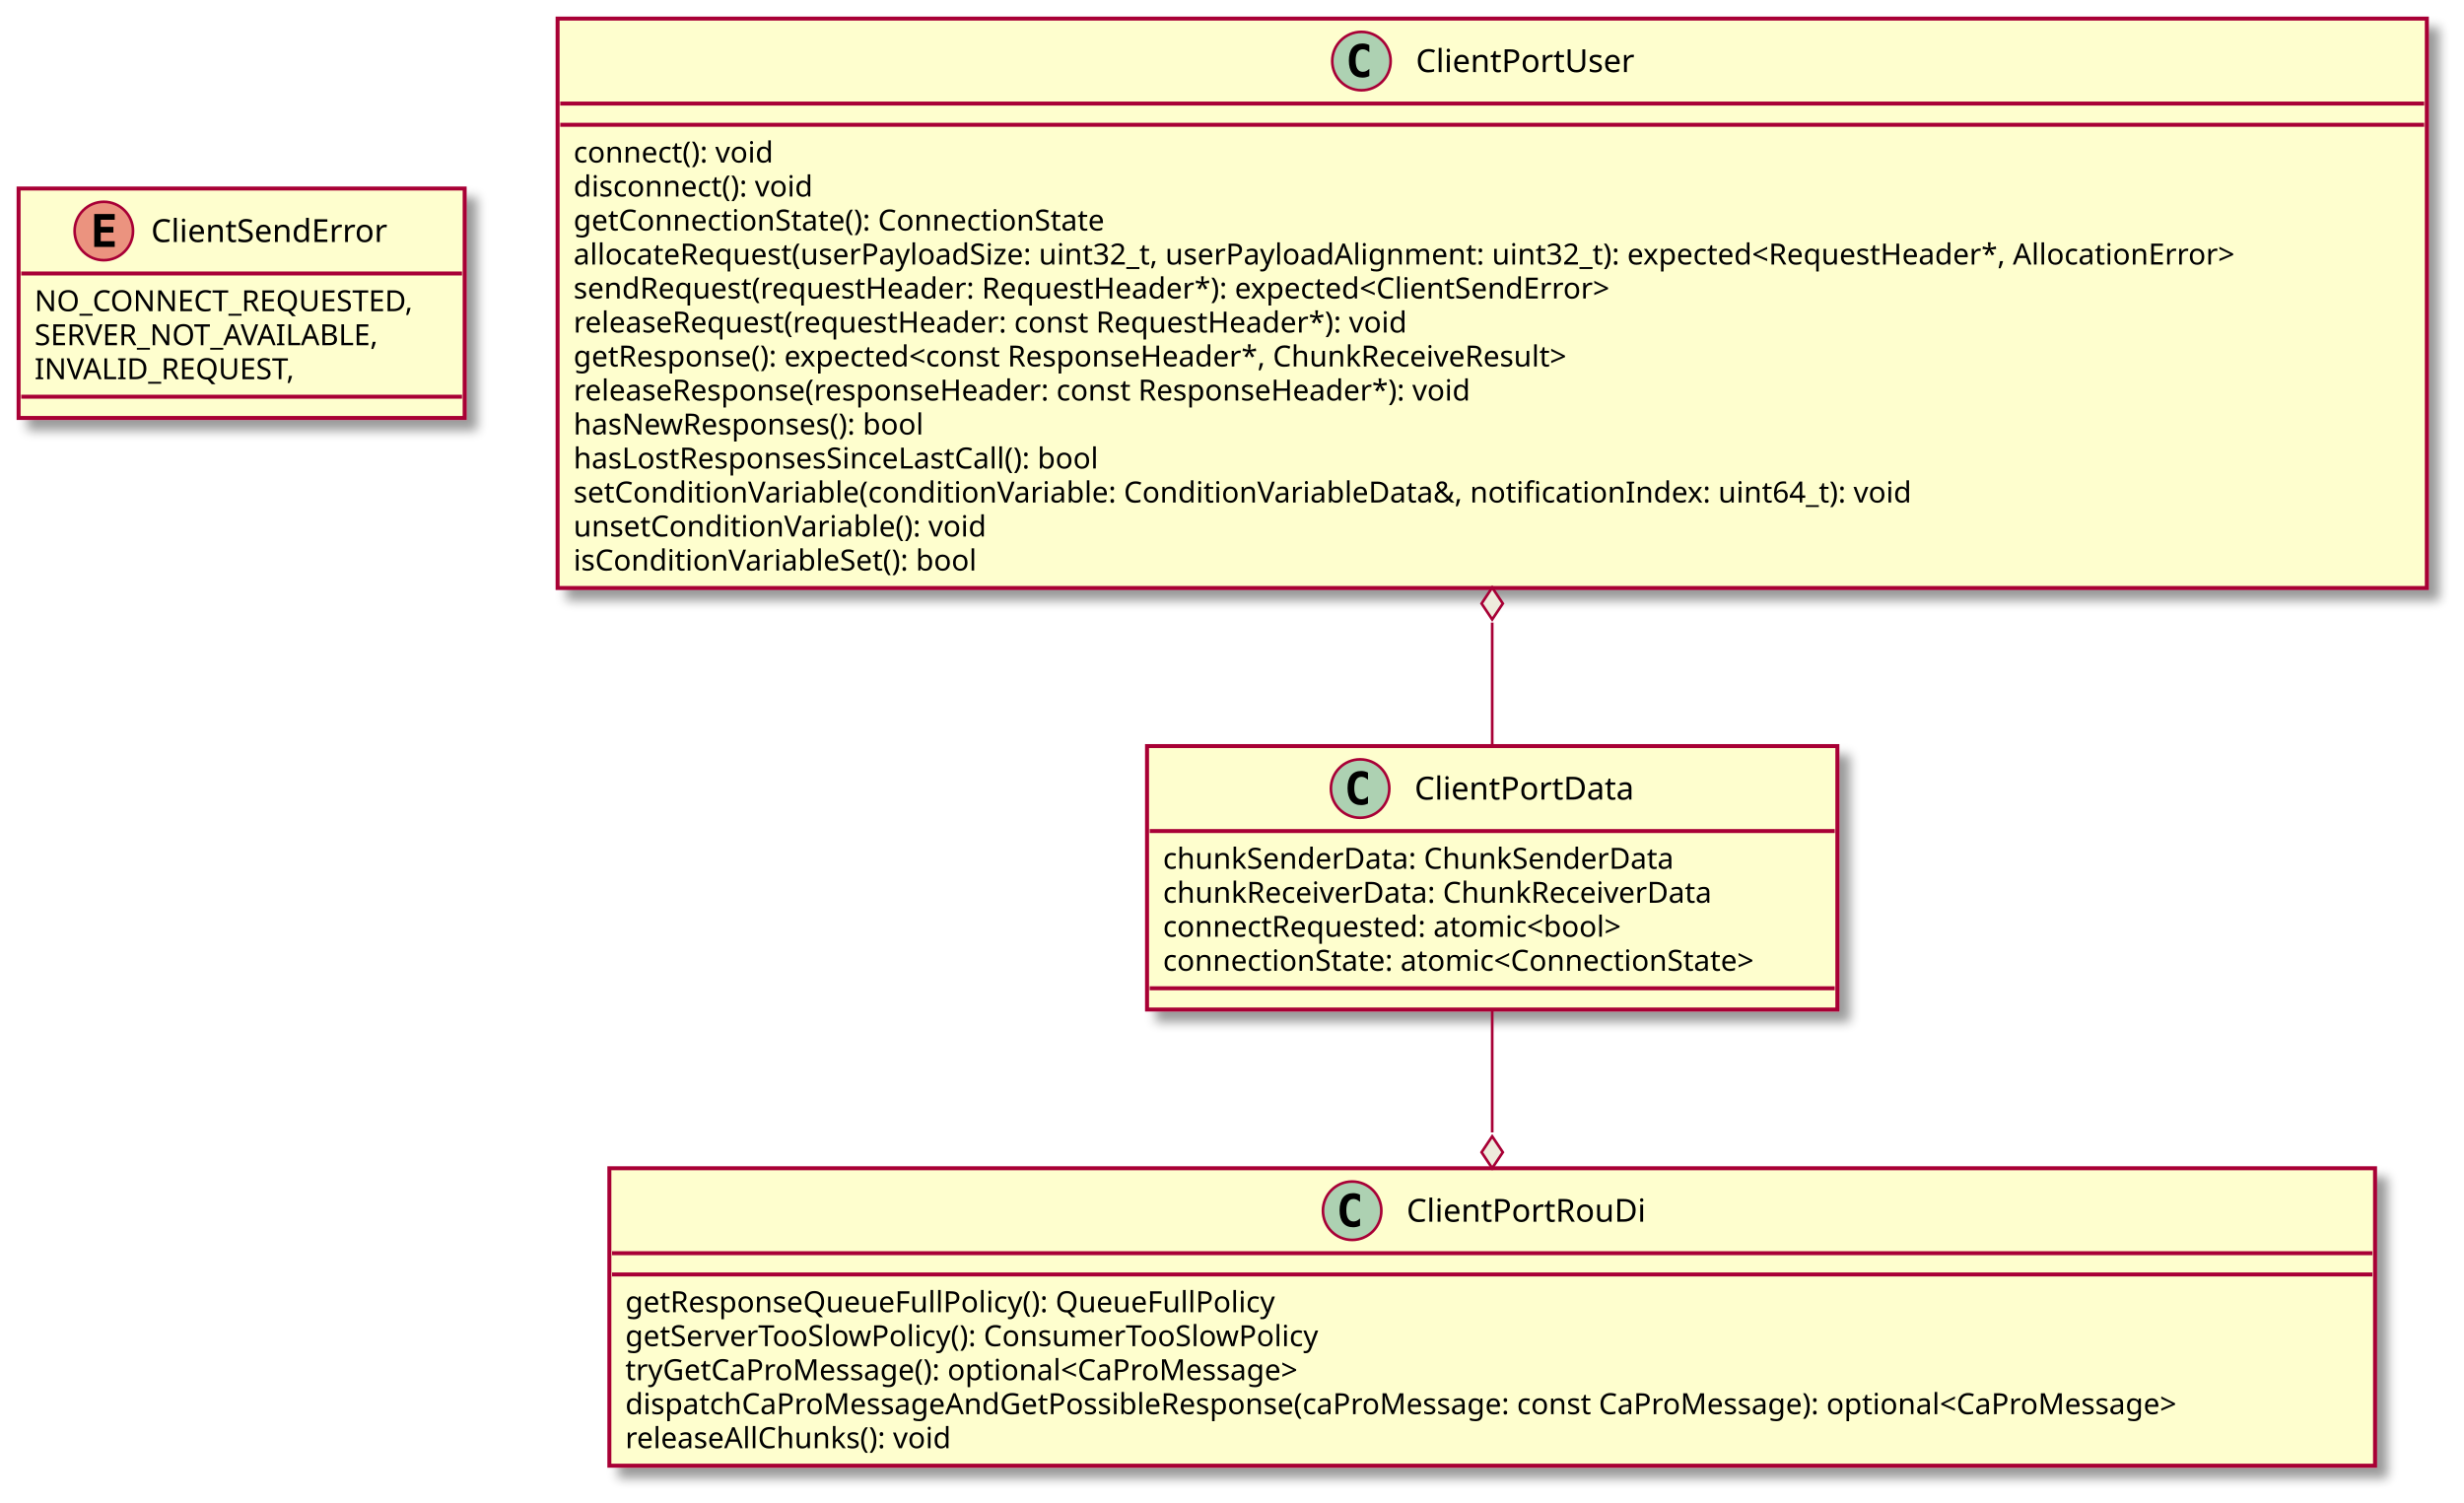
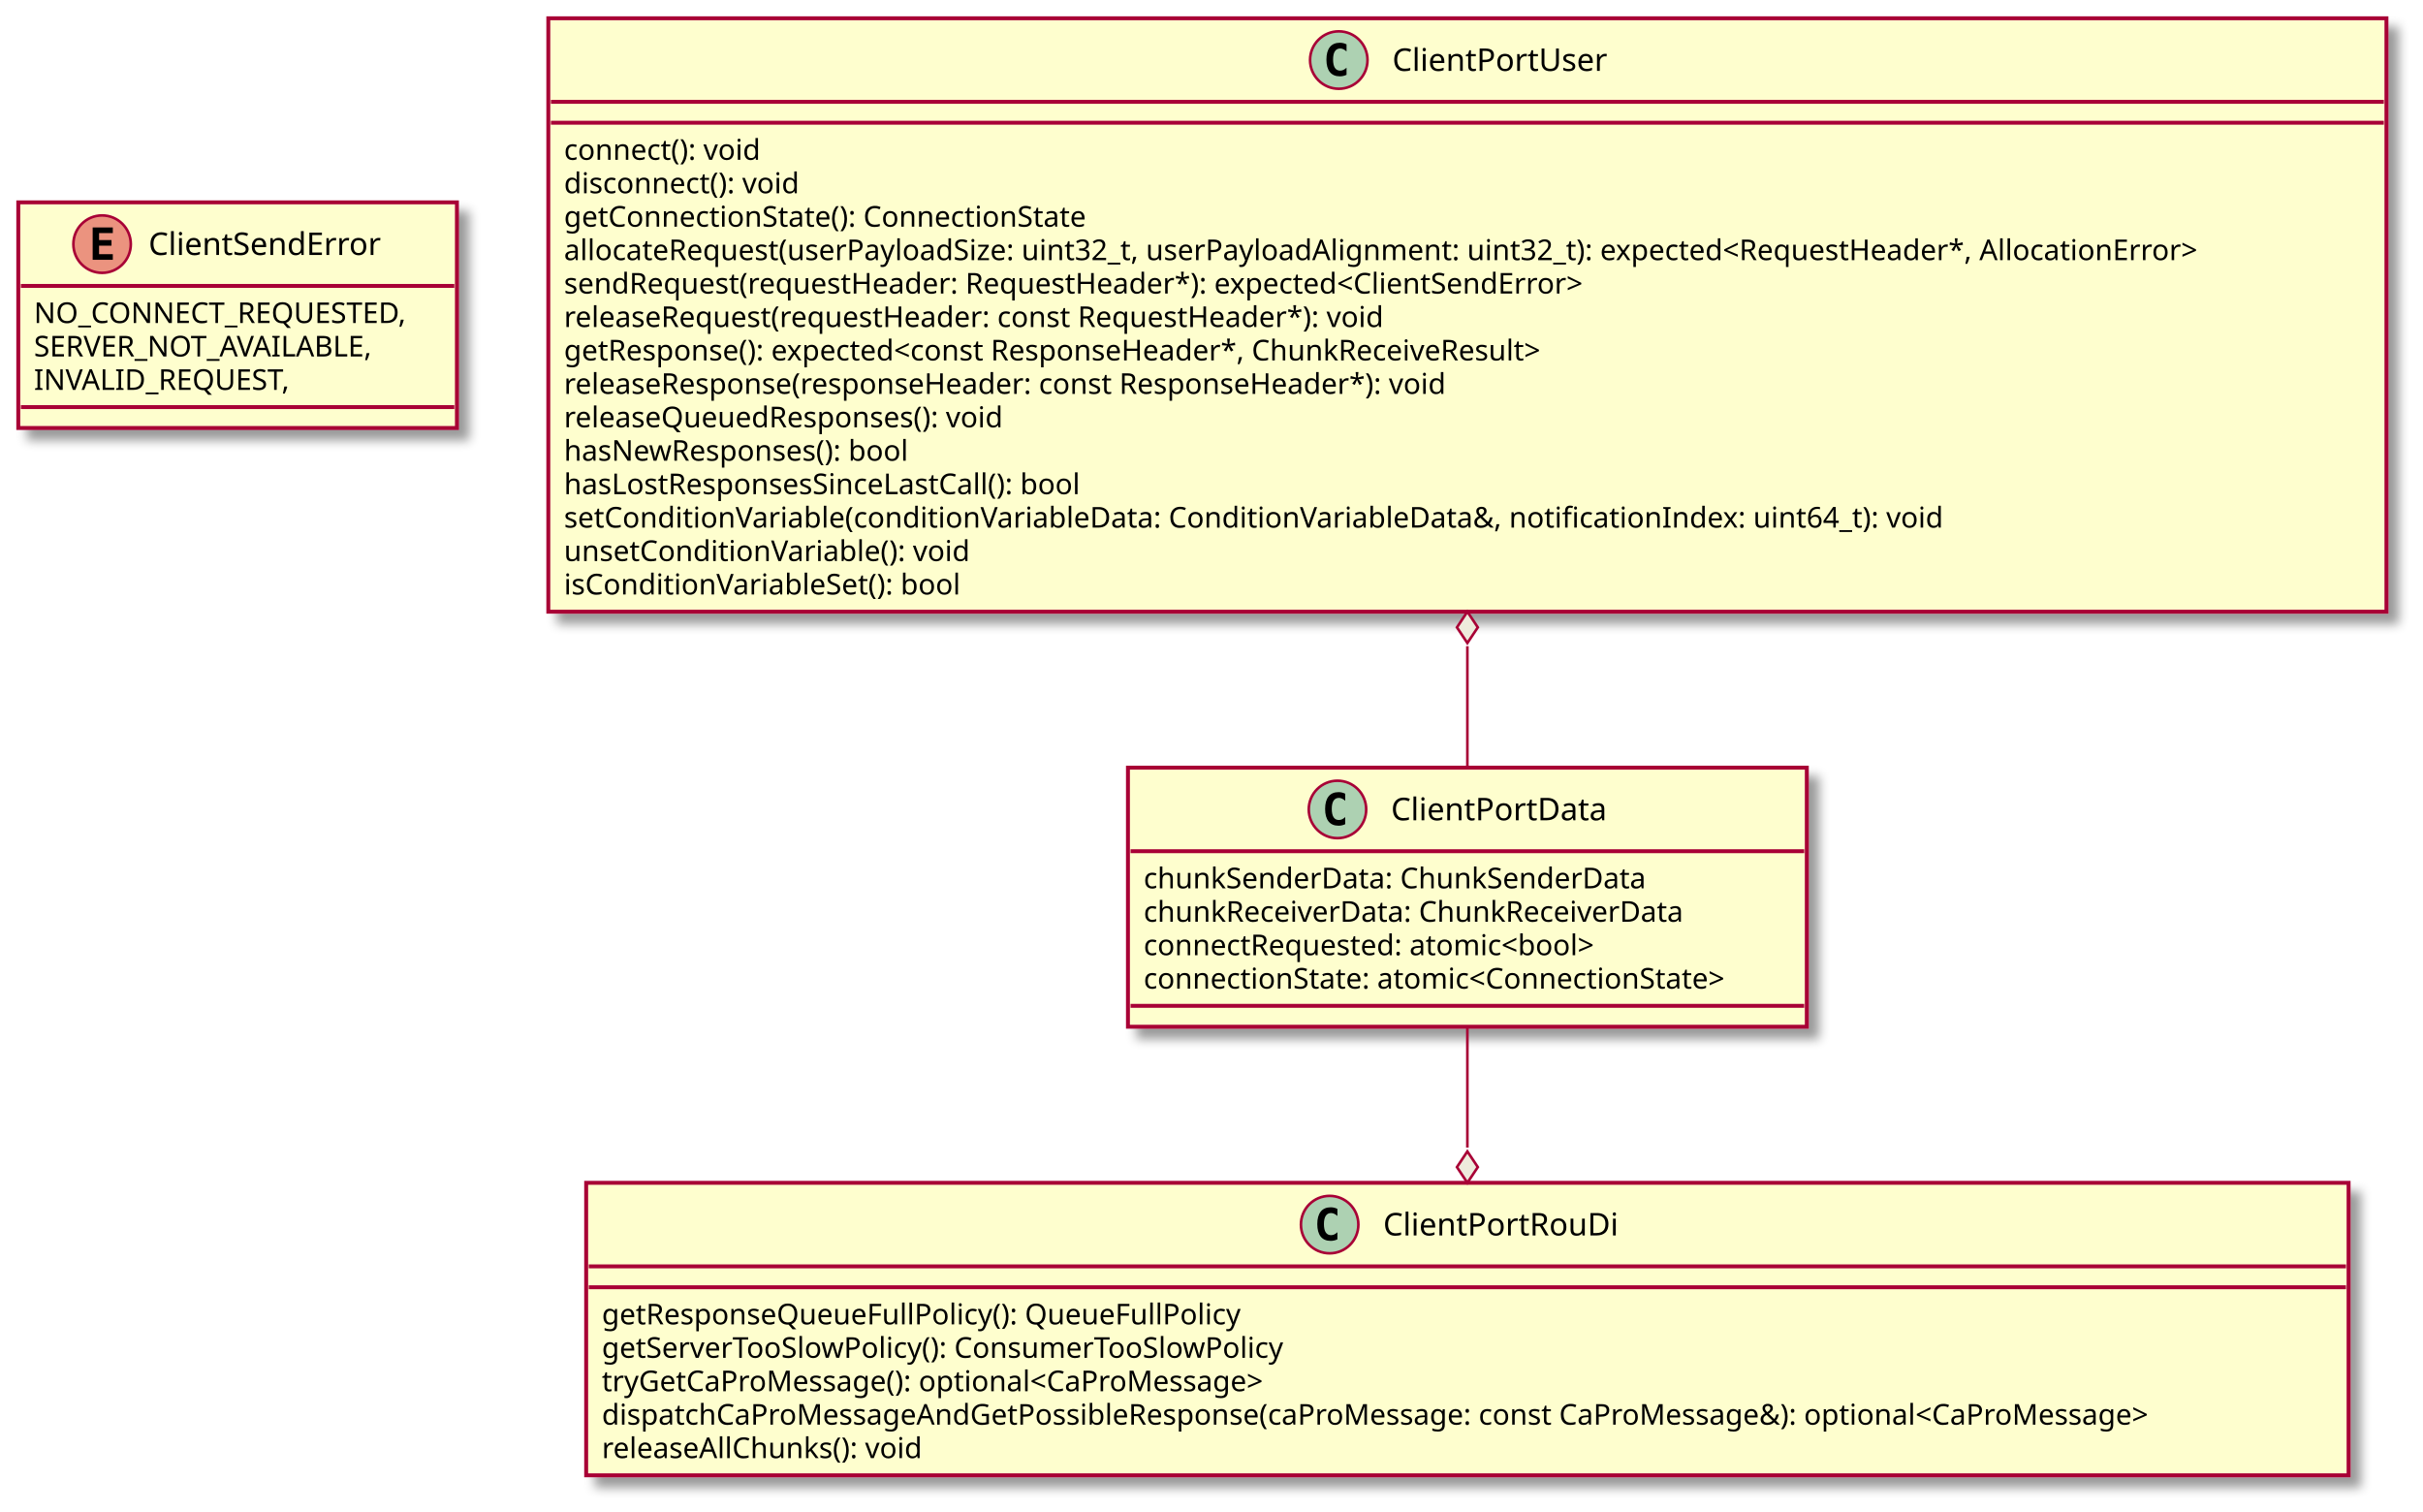
- <svg xmlns="http://www.w3.org/2000/svg" contentScriptType="application/ecmascript" contentStyleType="text/css" height="566px" preserveAspectRatio="none" style="width:928px;height:566px;background:#EEEBDC;" version="1.1" viewBox="0 0 928 566" width="928px" zoomAndPan="magnify">
+ <svg xmlns="http://www.w3.org/2000/svg" contentScriptType="application/ecmascript" contentStyleType="text/css" height="579px" preserveAspectRatio="none" style="width:928px;height:579px;background:#EEEBDC;" version="1.1" viewBox="0 0 928 579" width="928px" zoomAndPan="magnify">
  <defs>
-     <filter height="300%" id="fznr0t1o75wbu" width="300%" x="-1" y="-1">
+     <filter height="300%" id="f1dxydwd98eslq" width="300%" x="-1" y="-1">
      <feGaussianBlur result="blurOut" stdDeviation="2.0" />
      <feColorMatrix in="blurOut" result="blurOut2" type="matrix" values="0 0 0 0 0 0 0 0 0 0 0 0 0 0 0 0 0 0 .4 0" />
      <feOffset dx="4.0" dy="4.0" in="blurOut2" result="blurOut3" />
      <feBlend in="SourceGraphic" in2="blurOut3" mode="normal" />
    </filter>
  </defs>
  <g>
-     <rect codeLine="2" fill="#FEFECE" filter="url(#fznr0t1o75wbu)" height="86.414" id="ClientSendError" style="stroke:#A80036;stroke-width:1.5;" width="168" x="7" y="71" />
-     <ellipse cx="39.1" cy="87" fill="#EB937F" rx="11" ry="11" style="stroke:#A80036;stroke-width:1.0;" />
-     <path d="M43.209,93 L35.491,93 L35.491,80.609 L43.209,80.609 L43.209,82.766 L37.944,82.766 L37.944,85.438 L42.709,85.438 L42.709,87.594 L37.944,87.594 L37.944,90.844 L43.209,90.844 L43.209,93 Z " fill="#000000" />
-     <text fill="#000000" font-family="sans-serif" font-size="12" lengthAdjust="spacing" textLength="98" x="56.9" y="91.154">ClientSendError</text>
-     <line style="stroke:#A80036;stroke-width:1.5;" x1="8" x2="174" y1="103" y2="103" />
-     <text fill="#000000" font-family="sans-serif" font-size="11" lengthAdjust="spacing" textLength="156" x="13" y="117.21">NO_CONNECT_REQUESTED,</text>
-     <text fill="#000000" font-family="sans-serif" font-size="11" lengthAdjust="spacing" textLength="141" x="13" y="130.015">SERVER_NOT_AVAILABLE,</text>
-     <text fill="#000000" font-family="sans-serif" font-size="11" lengthAdjust="spacing" textLength="105" x="13" y="142.82">INVALID_REQUEST,</text>
-     <line style="stroke:#A80036;stroke-width:1.5;" x1="8" x2="174" y1="149.414" y2="149.414" />
-     <rect codeLine="8" fill="#FEFECE" filter="url(#fznr0t1o75wbu)" height="99.219" id="ClientPortData" style="stroke:#A80036;stroke-width:1.5;" width="260" x="432" y="281" />
-     <ellipse cx="512.25" cy="297" fill="#ADD1B2" rx="11" ry="11" style="stroke:#A80036;stroke-width:1.0;" />
-     <path d="M515.219,302.641 Q514.641,302.938 514,303.078 Q513.359,303.234 512.656,303.234 Q510.156,303.234 508.828,301.594 Q507.516,299.938 507.516,296.812 Q507.516,293.688 508.828,292.031 Q510.156,290.375 512.656,290.375 Q513.359,290.375 514,290.531 Q514.656,290.688 515.219,290.984 L515.219,293.703 Q514.594,293.125 514,292.859 Q513.406,292.578 512.781,292.578 Q511.438,292.578 510.75,293.656 Q510.062,294.719 510.062,296.812 Q510.062,298.906 510.75,299.984 Q511.438,301.047 512.781,301.047 Q513.406,301.047 514,300.781 Q514.594,300.5 515.219,299.922 L515.219,302.641 Z " fill="#000000" />
-     <text fill="#000000" font-family="sans-serif" font-size="12" lengthAdjust="spacing" textLength="91" x="532.75" y="301.154">ClientPortData</text>
-     <line style="stroke:#A80036;stroke-width:1.5;" x1="433" x2="691" y1="313" y2="313" />
-     <text fill="#000000" font-family="sans-serif" font-size="11" lengthAdjust="spacing" textLength="210" x="438" y="327.21">chunkSenderData: ChunkSenderData</text>
-     <text fill="#000000" font-family="sans-serif" font-size="11" lengthAdjust="spacing" textLength="224" x="438" y="340.015">chunkReceiverData: ChunkReceiverData</text>
-     <text fill="#000000" font-family="sans-serif" font-size="11" lengthAdjust="spacing" textLength="192" x="438" y="352.82">connectRequested: atomic&lt;bool&gt;</text>
-     <text fill="#000000" font-family="sans-serif" font-size="11" lengthAdjust="spacing" textLength="248" x="438" y="365.625">connectionState: atomic&lt;ConnectionState&gt;</text>
-     <line style="stroke:#A80036;stroke-width:1.5;" x1="433" x2="691" y1="372.219" y2="372.219" />
-     <rect codeLine="15" fill="#FEFECE" filter="url(#fznr0t1o75wbu)" height="214.461" id="ClientPortUser" style="stroke:#A80036;stroke-width:1.5;" width="704" x="210" y="7" />
+     <rect codeLine="2" fill="#FEFECE" filter="url(#f1dxydwd98eslq)" height="86.414" id="ClientSendError" style="stroke:#A80036;stroke-width:1.5;" width="168" x="7" y="77.5" />
+     <ellipse cx="39.1" cy="93.5" fill="#EB937F" rx="11" ry="11" style="stroke:#A80036;stroke-width:1.0;" />
+     <path d="M43.209,99.5 L35.491,99.5 L35.491,87.109 L43.209,87.109 L43.209,89.266 L37.944,89.266 L37.944,91.938 L42.709,91.938 L42.709,94.094 L37.944,94.094 L37.944,97.344 L43.209,97.344 L43.209,99.5 Z " fill="#000000" />
+     <text fill="#000000" font-family="sans-serif" font-size="12" lengthAdjust="spacing" textLength="98" x="56.9" y="97.654">ClientSendError</text>
+     <line style="stroke:#A80036;stroke-width:1.5;" x1="8" x2="174" y1="109.5" y2="109.5" />
+     <text fill="#000000" font-family="sans-serif" font-size="11" lengthAdjust="spacing" textLength="156" x="13" y="123.71">NO_CONNECT_REQUESTED,</text>
+     <text fill="#000000" font-family="sans-serif" font-size="11" lengthAdjust="spacing" textLength="141" x="13" y="136.515">SERVER_NOT_AVAILABLE,</text>
+     <text fill="#000000" font-family="sans-serif" font-size="11" lengthAdjust="spacing" textLength="105" x="13" y="149.32">INVALID_REQUEST,</text>
+     <line style="stroke:#A80036;stroke-width:1.5;" x1="8" x2="174" y1="155.914" y2="155.914" />
+     <rect codeLine="8" fill="#FEFECE" filter="url(#f1dxydwd98eslq)" height="99.219" id="ClientPortData" style="stroke:#A80036;stroke-width:1.5;" width="260" x="432" y="294" />
+     <ellipse cx="512.25" cy="310" fill="#ADD1B2" rx="11" ry="11" style="stroke:#A80036;stroke-width:1.0;" />
+     <path d="M515.219,315.641 Q514.641,315.938 514,316.078 Q513.359,316.234 512.656,316.234 Q510.156,316.234 508.828,314.594 Q507.516,312.938 507.516,309.812 Q507.516,306.688 508.828,305.031 Q510.156,303.375 512.656,303.375 Q513.359,303.375 514,303.531 Q514.656,303.688 515.219,303.984 L515.219,306.703 Q514.594,306.125 514,305.859 Q513.406,305.578 512.781,305.578 Q511.438,305.578 510.75,306.656 Q510.062,307.719 510.062,309.812 Q510.062,311.906 510.75,312.984 Q511.438,314.047 512.781,314.047 Q513.406,314.047 514,313.781 Q514.594,313.5 515.219,312.922 L515.219,315.641 Z " fill="#000000" />
+     <text fill="#000000" font-family="sans-serif" font-size="12" lengthAdjust="spacing" textLength="91" x="532.75" y="314.154">ClientPortData</text>
+     <line style="stroke:#A80036;stroke-width:1.5;" x1="433" x2="691" y1="326" y2="326" />
+     <text fill="#000000" font-family="sans-serif" font-size="11" lengthAdjust="spacing" textLength="210" x="438" y="340.21">chunkSenderData: ChunkSenderData</text>
+     <text fill="#000000" font-family="sans-serif" font-size="11" lengthAdjust="spacing" textLength="224" x="438" y="353.015">chunkReceiverData: ChunkReceiverData</text>
+     <text fill="#000000" font-family="sans-serif" font-size="11" lengthAdjust="spacing" textLength="192" x="438" y="365.82">connectRequested: atomic&lt;bool&gt;</text>
+     <text fill="#000000" font-family="sans-serif" font-size="11" lengthAdjust="spacing" textLength="248" x="438" y="378.625">connectionState: atomic&lt;ConnectionState&gt;</text>
+     <line style="stroke:#A80036;stroke-width:1.5;" x1="433" x2="691" y1="385.219" y2="385.219" />
+     <rect codeLine="15" fill="#FEFECE" filter="url(#f1dxydwd98eslq)" height="227.266" id="ClientPortUser" style="stroke:#A80036;stroke-width:1.5;" width="704" x="210" y="7" />
    <ellipse cx="512.75" cy="23" fill="#ADD1B2" rx="11" ry="11" style="stroke:#A80036;stroke-width:1.0;" />
    <path d="M515.719,28.641 Q515.141,28.938 514.5,29.078 Q513.859,29.234 513.156,29.234 Q510.656,29.234 509.328,27.594 Q508.016,25.938 508.016,22.812 Q508.016,19.688 509.328,18.031 Q510.656,16.375 513.156,16.375 Q513.859,16.375 514.5,16.531 Q515.156,16.688 515.719,16.984 L515.719,19.703 Q515.094,19.125 514.5,18.859 Q513.906,18.578 513.281,18.578 Q511.938,18.578 511.25,19.656 Q510.562,20.719 510.562,22.812 Q510.562,24.906 511.25,25.984 Q511.938,27.047 513.281,27.047 Q513.906,27.047 514.5,26.781 Q515.094,26.5 515.719,25.922 L515.719,28.641 Z " fill="#000000" />
    <text fill="#000000" font-family="sans-serif" font-size="12" lengthAdjust="spacing" textLength="90" x="533.25" y="27.154">ClientPortUser</text>
    <line style="stroke:#A80036;stroke-width:1.5;" x1="211" x2="913" y1="39" y2="39" />
    <line style="stroke:#A80036;stroke-width:1.5;" x1="211" x2="913" y1="47" y2="47" />
    <text fill="#000000" font-family="sans-serif" font-size="11" lengthAdjust="spacing" textLength="83" x="216" y="61.21">connect(): void</text>
    <text fill="#000000" font-family="sans-serif" font-size="11" lengthAdjust="spacing" textLength="100" x="216" y="74.015">disconnect(): void</text>
    <text fill="#000000" font-family="sans-serif" font-size="11" lengthAdjust="spacing" textLength="220" x="216" y="86.82">getConnectionState(): ConnectionState</text>
    <text fill="#000000" font-family="sans-serif" font-size="11" lengthAdjust="spacing" textLength="692" x="216" y="99.624">allocateRequest(userPayloadSize: uint32_t, userPayloadAlignment: uint32_t): expected&lt;RequestHeader*, AllocationError&gt;</text>
    <text fill="#000000" font-family="sans-serif" font-size="11" lengthAdjust="spacing" textLength="435" x="216" y="112.429">sendRequest(requestHeader: RequestHeader*): expected&lt;ClientSendError&gt;</text>
    <text fill="#000000" font-family="sans-serif" font-size="11" lengthAdjust="spacing" textLength="349" x="216" y="125.234">releaseRequest(requestHeader: const RequestHeader*): void</text>
    <text fill="#000000" font-family="sans-serif" font-size="11" lengthAdjust="spacing" textLength="418" x="216" y="138.039">getResponse(): expected&lt;const ResponseHeader*, ChunkReceiveResult&gt;</text>
    <text fill="#000000" font-family="sans-serif" font-size="11" lengthAdjust="spacing" textLength="379" x="216" y="150.843">releaseResponse(responseHeader: const ResponseHeader*): void</text>
-     <text fill="#000000" font-family="sans-serif" font-size="11" lengthAdjust="spacing" textLength="148" x="216" y="163.648">hasNewResponses(): bool</text>
-     <text fill="#000000" font-family="sans-serif" font-size="11" lengthAdjust="spacing" textLength="224" x="216" y="176.453">hasLostResponsesSinceLastCall(): bool</text>
-     <text fill="#000000" font-family="sans-serif" font-size="11" lengthAdjust="spacing" textLength="549" x="216" y="189.257">setConditionVariable(conditionVariable: ConditionVariableData&amp;, notificationIndex: uint64_t): void</text>
-     <text fill="#000000" font-family="sans-serif" font-size="11" lengthAdjust="spacing" textLength="170" x="216" y="202.062">unsetConditionVariable(): void</text>
-     <text fill="#000000" font-family="sans-serif" font-size="11" lengthAdjust="spacing" textLength="168" x="216" y="214.867">isConditionVariableSet(): bool</text>
-     <rect codeLine="31" fill="#FEFECE" filter="url(#fznr0t1o75wbu)" height="112.023" id="ClientPortRouDi" style="stroke:#A80036;stroke-width:1.5;" width="665" x="229.5" y="440" />
-     <ellipse cx="509.25" cy="456" fill="#ADD1B2" rx="11" ry="11" style="stroke:#A80036;stroke-width:1.0;" />
-     <path d="M512.219,461.641 Q511.641,461.938 511,462.078 Q510.359,462.234 509.656,462.234 Q507.156,462.234 505.828,460.594 Q504.516,458.938 504.516,455.812 Q504.516,452.688 505.828,451.031 Q507.156,449.375 509.656,449.375 Q510.359,449.375 511,449.531 Q511.656,449.688 512.219,449.984 L512.219,452.703 Q511.594,452.125 511,451.859 Q510.406,451.578 509.781,451.578 Q508.438,451.578 507.75,452.656 Q507.062,453.719 507.062,455.812 Q507.062,457.906 507.75,458.984 Q508.438,460.047 509.781,460.047 Q510.406,460.047 511,459.781 Q511.594,459.5 512.219,458.922 L512.219,461.641 Z " fill="#000000" />
-     <text fill="#000000" font-family="sans-serif" font-size="12" lengthAdjust="spacing" textLength="97" x="529.75" y="460.154">ClientPortRouDi</text>
-     <line style="stroke:#A80036;stroke-width:1.5;" x1="230.5" x2="893.5" y1="472" y2="472" />
-     <line style="stroke:#A80036;stroke-width:1.5;" x1="230.5" x2="893.5" y1="480" y2="480" />
-     <text fill="#000000" font-family="sans-serif" font-size="11" lengthAdjust="spacing" textLength="266" x="235.5" y="494.21">getResponseQueueFullPolicy(): QueueFullPolicy</text>
-     <text fill="#000000" font-family="sans-serif" font-size="11" lengthAdjust="spacing" textLength="291" x="235.5" y="507.015">getServerTooSlowPolicy(): ConsumerTooSlowPolicy</text>
-     <text fill="#000000" font-family="sans-serif" font-size="11" lengthAdjust="spacing" textLength="284" x="235.5" y="519.82">tryGetCaProMessage(): optional&lt;CaProMessage&gt;</text>
-     <text fill="#000000" font-family="sans-serif" font-size="11" lengthAdjust="spacing" textLength="653" x="235.5" y="532.625">dispatchCaProMessageAndGetPossibleResponse(caProMessage: const CaProMessage): optional&lt;CaProMessage&gt;</text>
-     <text fill="#000000" font-family="sans-serif" font-size="11" lengthAdjust="spacing" textLength="137" x="235.5" y="545.429">releaseAllChunks(): void</text>
-     <path codeLine="39" d="M562,234.48 C562,250.85 562,266.83 562,280.87 " fill="none" id="ClientPortUser-backto-ClientPortData" style="stroke:#A80036;stroke-width:1.0;" />
-     <polygon fill="#EEEBDC" points="562,221.31,558,227.31,562,233.31,566,227.31,562,221.31" style="stroke:#A80036;stroke-width:1.0;" />
-     <path codeLine="40" d="M562,380.11 C562,394.67 562,410.92 562,426.51 " fill="none" id="ClientPortData-to-ClientPortRouDi" style="stroke:#A80036;stroke-width:1.0;" />
-     <polygon fill="#EEEBDC" points="562,439.98,566,433.98,562,427.98,558,433.98,562,439.98" style="stroke:#A80036;stroke-width:1.0;" />
+     <text fill="#000000" font-family="sans-serif" font-size="11" lengthAdjust="spacing" textLength="189" x="216" y="163.648">releaseQueuedResponses(): void</text>
+     <text fill="#000000" font-family="sans-serif" font-size="11" lengthAdjust="spacing" textLength="148" x="216" y="176.453">hasNewResponses(): bool</text>
+     <text fill="#000000" font-family="sans-serif" font-size="11" lengthAdjust="spacing" textLength="224" x="216" y="189.257">hasLostResponsesSinceLastCall(): bool</text>
+     <text fill="#000000" font-family="sans-serif" font-size="11" lengthAdjust="spacing" textLength="575" x="216" y="202.062">setConditionVariable(conditionVariableData: ConditionVariableData&amp;, notificationIndex: uint64_t): void</text>
+     <text fill="#000000" font-family="sans-serif" font-size="11" lengthAdjust="spacing" textLength="170" x="216" y="214.867">unsetConditionVariable(): void</text>
+     <text fill="#000000" font-family="sans-serif" font-size="11" lengthAdjust="spacing" textLength="168" x="216" y="227.671">isConditionVariableSet(): bool</text>
+     <rect codeLine="32" fill="#FEFECE" filter="url(#f1dxydwd98eslq)" height="112.023" id="ClientPortRouDi" style="stroke:#A80036;stroke-width:1.5;" width="675" x="224.5" y="453" />
+     <ellipse cx="509.25" cy="469" fill="#ADD1B2" rx="11" ry="11" style="stroke:#A80036;stroke-width:1.0;" />
+     <path d="M512.219,474.641 Q511.641,474.938 511,475.078 Q510.359,475.234 509.656,475.234 Q507.156,475.234 505.828,473.594 Q504.516,471.938 504.516,468.812 Q504.516,465.688 505.828,464.031 Q507.156,462.375 509.656,462.375 Q510.359,462.375 511,462.531 Q511.656,462.688 512.219,462.984 L512.219,465.703 Q511.594,465.125 511,464.859 Q510.406,464.578 509.781,464.578 Q508.438,464.578 507.75,465.656 Q507.062,466.719 507.062,468.812 Q507.062,470.906 507.75,471.984 Q508.438,473.047 509.781,473.047 Q510.406,473.047 511,472.781 Q511.594,472.5 512.219,471.922 L512.219,474.641 Z " fill="#000000" />
+     <text fill="#000000" font-family="sans-serif" font-size="12" lengthAdjust="spacing" textLength="97" x="529.75" y="473.154">ClientPortRouDi</text>
+     <line style="stroke:#A80036;stroke-width:1.5;" x1="225.5" x2="898.5" y1="485" y2="485" />
+     <line style="stroke:#A80036;stroke-width:1.5;" x1="225.5" x2="898.5" y1="493" y2="493" />
+     <text fill="#000000" font-family="sans-serif" font-size="11" lengthAdjust="spacing" textLength="266" x="230.5" y="507.21">getResponseQueueFullPolicy(): QueueFullPolicy</text>
+     <text fill="#000000" font-family="sans-serif" font-size="11" lengthAdjust="spacing" textLength="291" x="230.5" y="520.015">getServerTooSlowPolicy(): ConsumerTooSlowPolicy</text>
+     <text fill="#000000" font-family="sans-serif" font-size="11" lengthAdjust="spacing" textLength="284" x="230.5" y="532.82">tryGetCaProMessage(): optional&lt;CaProMessage&gt;</text>
+     <text fill="#000000" font-family="sans-serif" font-size="11" lengthAdjust="spacing" textLength="663" x="230.5" y="545.625">dispatchCaProMessageAndGetPossibleResponse(caProMessage: const CaProMessage&amp;): optional&lt;CaProMessage&gt;</text>
+     <text fill="#000000" font-family="sans-serif" font-size="11" lengthAdjust="spacing" textLength="137" x="230.5" y="558.429">releaseAllChunks(): void</text>
+     <path codeLine="40" d="M562,247.49 C562,263.89 562,279.82 562,293.81 " fill="none" id="ClientPortUser-backto-ClientPortData" style="stroke:#A80036;stroke-width:1.0;" />
+     <polygon fill="#EEEBDC" points="562,234.27,558,240.27,562,246.27,566,240.27,562,234.27" style="stroke:#A80036;stroke-width:1.0;" />
+     <path codeLine="41" d="M562,393.11 C562,407.67 562,423.92 562,439.51 " fill="none" id="ClientPortData-to-ClientPortRouDi" style="stroke:#A80036;stroke-width:1.0;" />
+     <polygon fill="#EEEBDC" points="562,452.98,566,446.98,562,440.98,558,446.98,562,452.98" style="stroke:#A80036;stroke-width:1.0;" />
  </g>
</svg>
